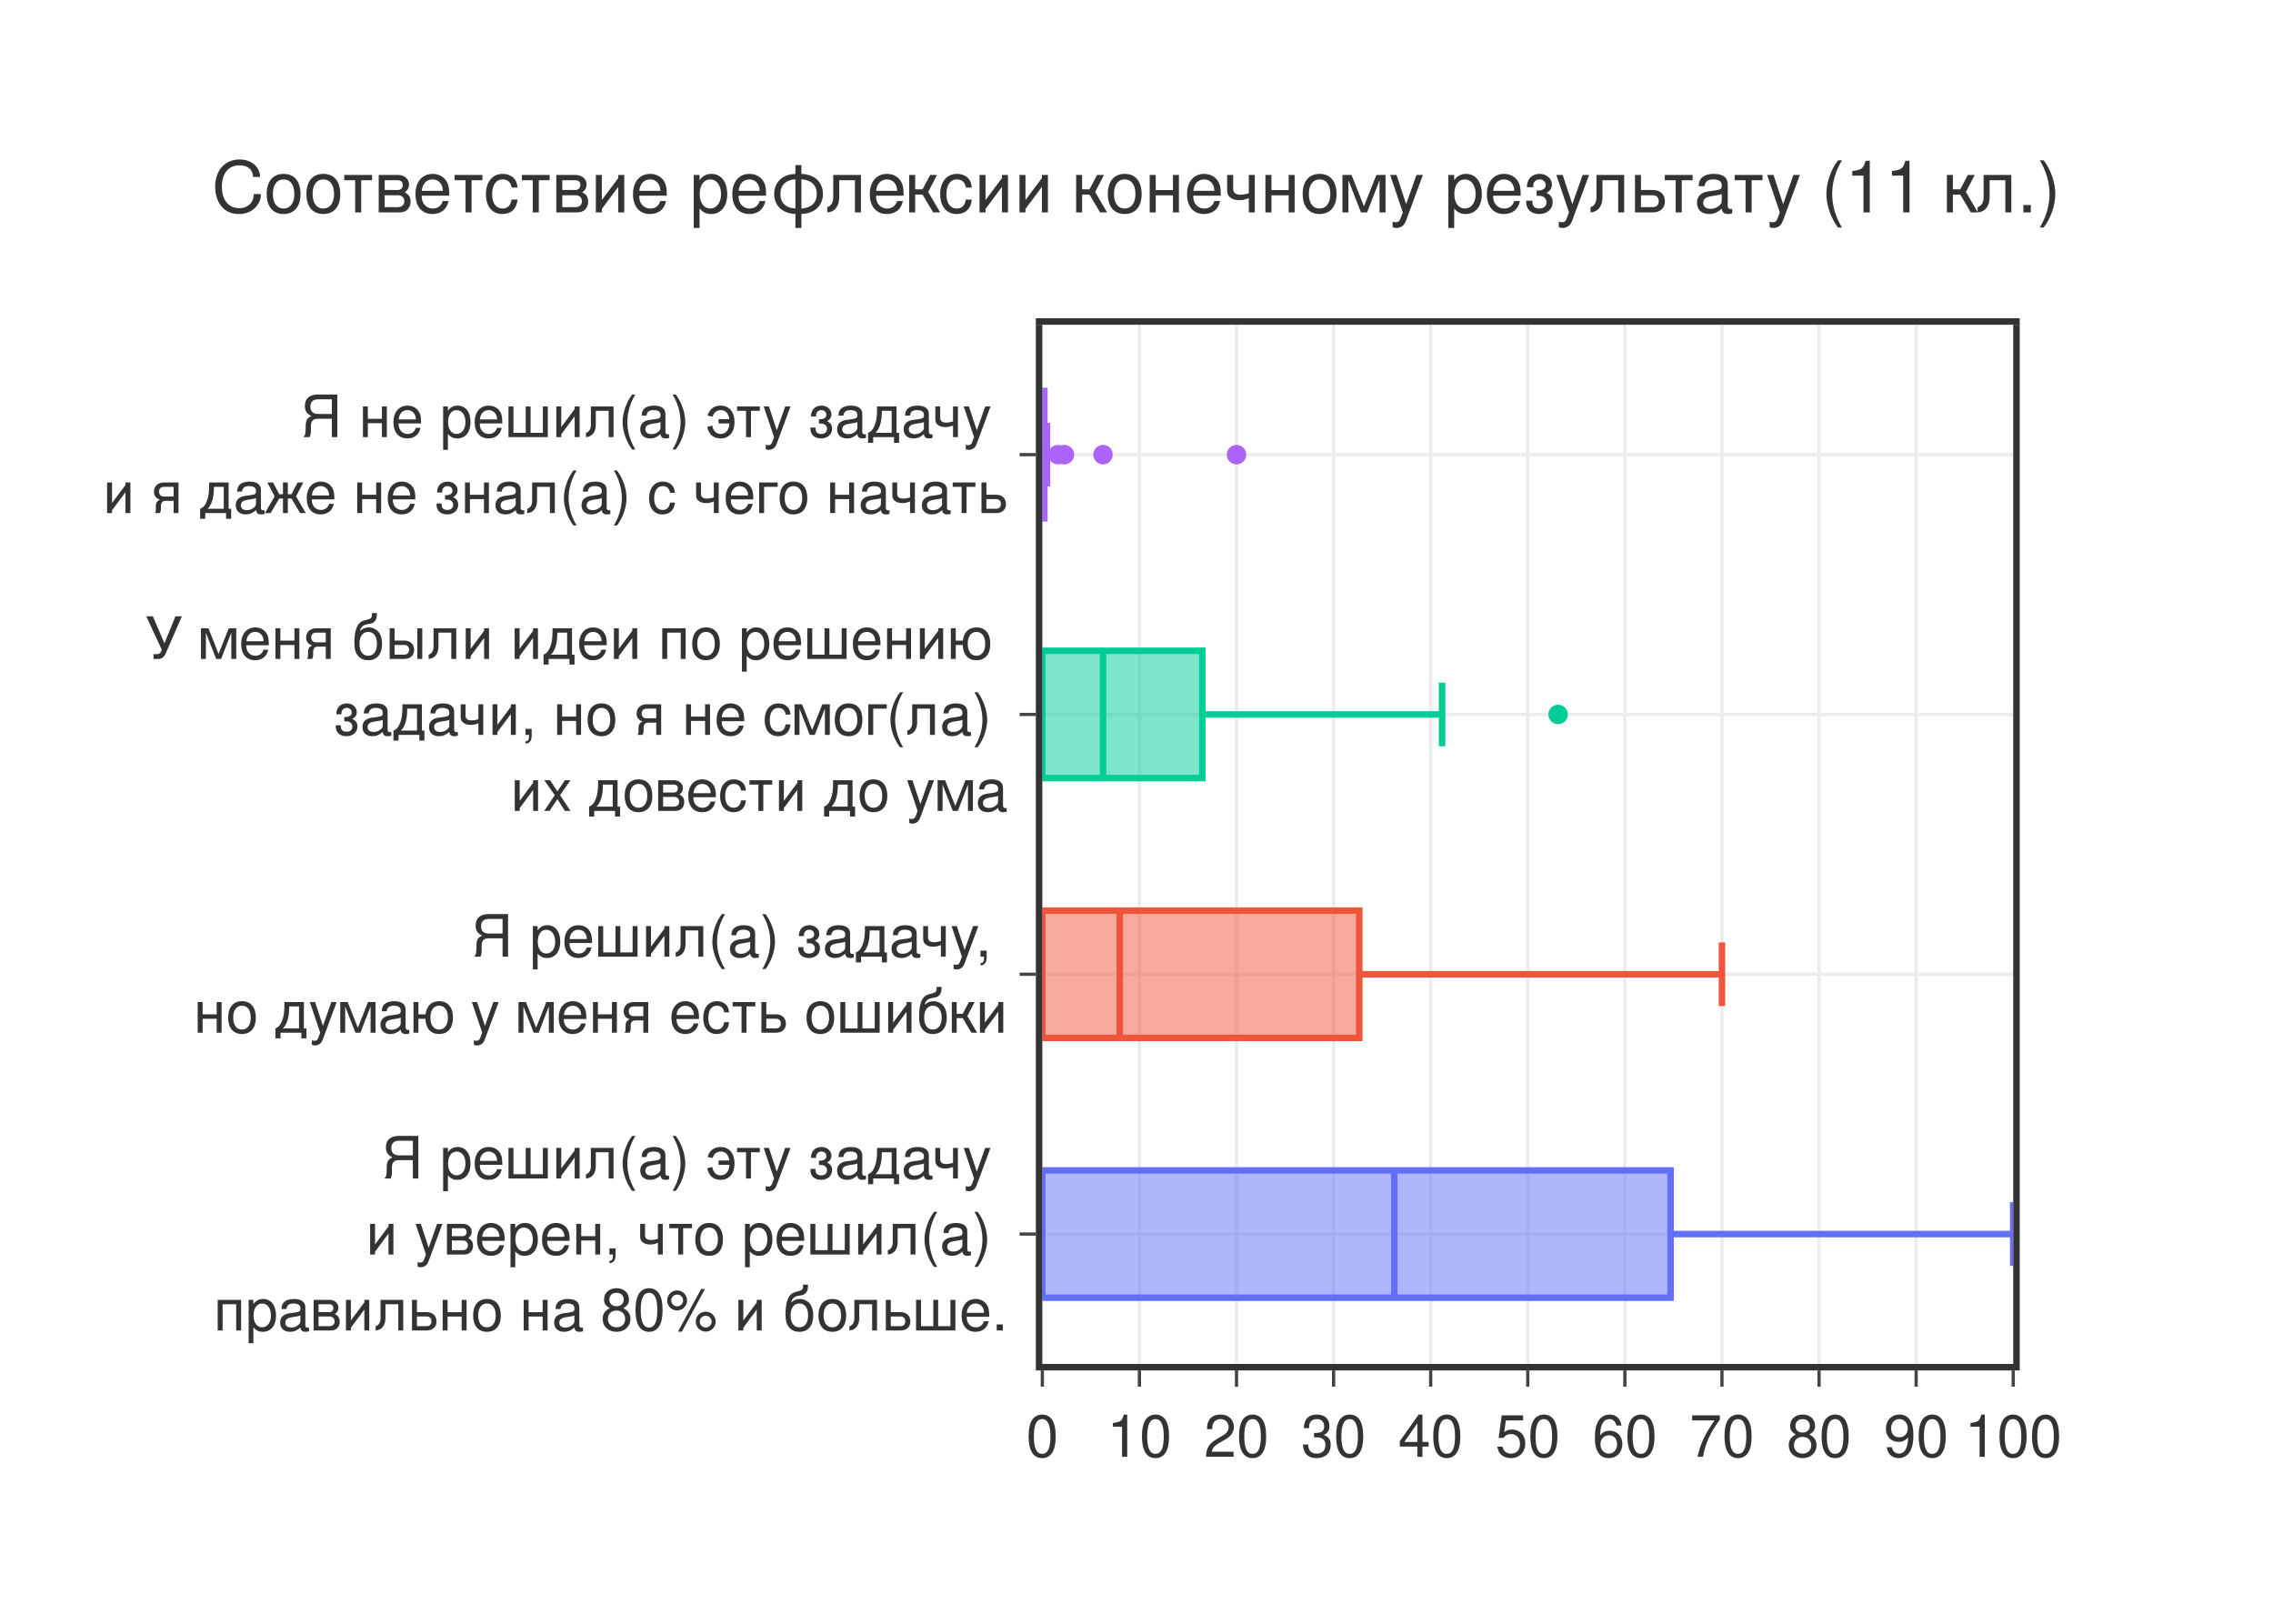
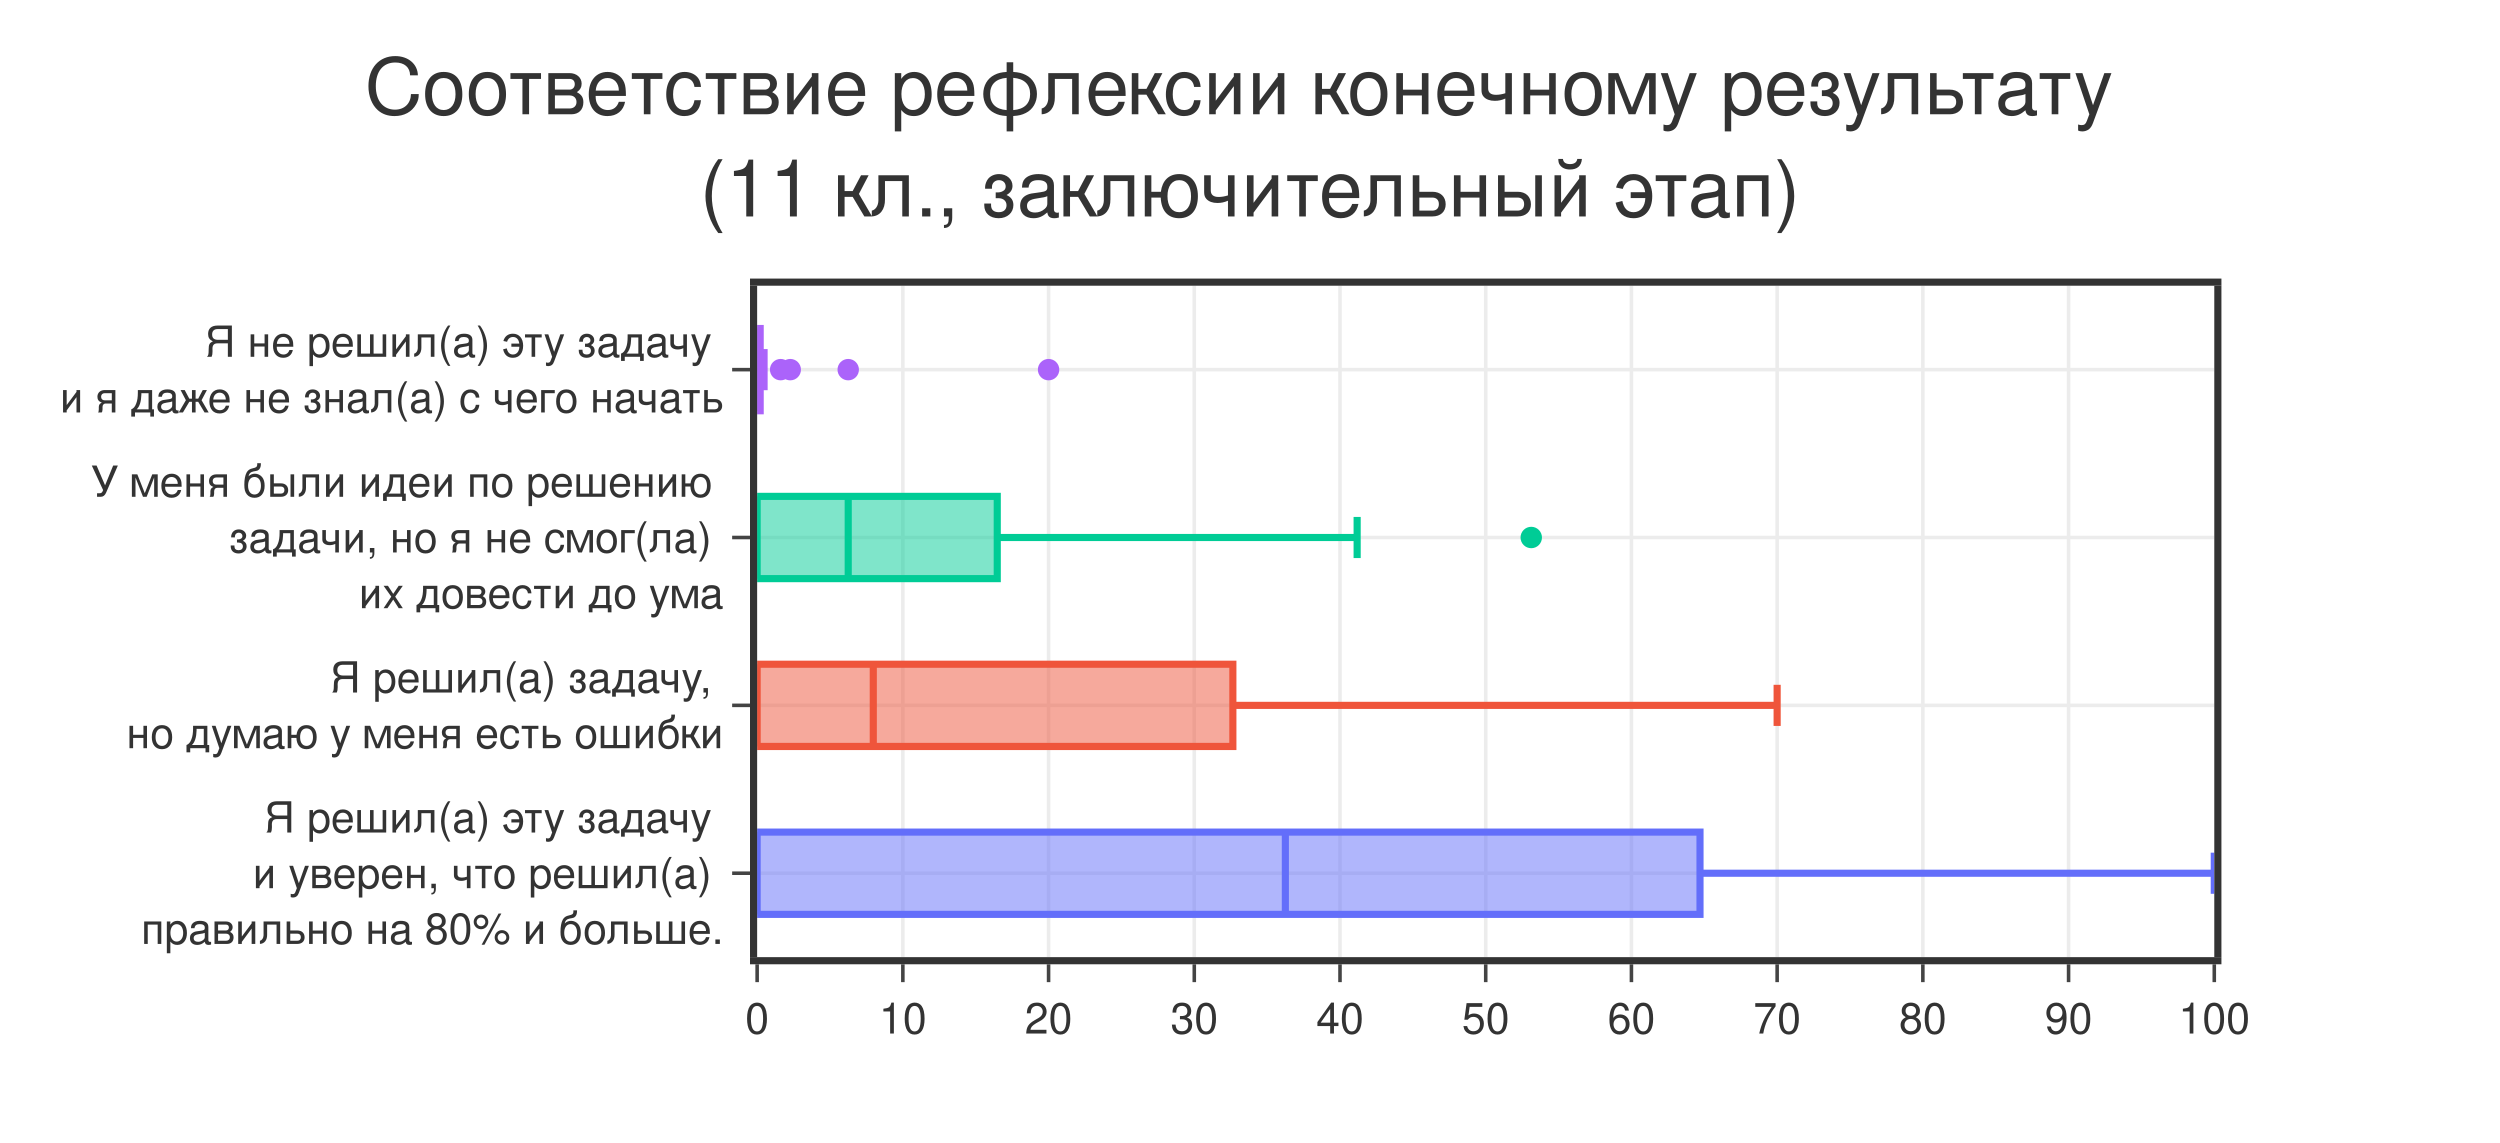
- <svg xmlns="http://www.w3.org/2000/svg" class="main-svg" width="700" height="500" style="" viewBox="0 0 700 500">
-   <rect x="0" y="0" width="700" height="500" style="fill: rgb(255, 255, 255); fill-opacity: 1;" />
-   <defs id="defs-2bce52">
+ <svg xmlns="http://www.w3.org/2000/svg" class="main-svg" width="700" height="320" style="" viewBox="0 0 700 320">
+   <rect x="0" y="0" width="700" height="320" style="fill: rgb(255, 255, 255); fill-opacity: 1;" />
+   <defs id="defs-a0afac">
    <g class="clips">
-       <clipPath id="clip2bce52xyplot" class="plotclip">
-         <rect width="299" height="320" />
-       </clipPath>
-       <clipPath class="axesclip" id="clip2bce52x">
-         <rect x="321" y="0" width="299" height="500" />
-       </clipPath>
-       <clipPath class="axesclip" id="clip2bce52y">
-         <rect x="0" y="100" width="700" height="320" />
-       </clipPath>
-       <clipPath class="axesclip" id="clip2bce52xy">
-         <rect x="321" y="100" width="299" height="320" />
+       <clipPath id="clipa0afacxyplot" class="plotclip">
+         <rect width="408" height="188" />
+       </clipPath>
+       <clipPath class="axesclip" id="clipa0afacx">
+         <rect x="212" y="0" width="408" height="320" />
+       </clipPath>
+       <clipPath class="axesclip" id="clipa0afacy">
+         <rect x="0" y="80" width="700" height="188" />
+       </clipPath>
+       <clipPath class="axesclip" id="clipa0afacxy">
+         <rect x="212" y="80" width="408" height="188" />
      </clipPath>
    </g>
    <g class="gradients" />
    <g class="patterns" />
  </defs>
  <g class="bglayer" />
  <g class="layer-below">
    <g class="imagelayer" />
    <g class="shapelayer" />
  </g>
  <g class="cartesianlayer">
    <g class="subplot xy">
      <g class="layer-subplot">
        <g class="shapelayer" />
        <g class="imagelayer" />
      </g>
      <g class="minor-gridlayer">
        <g class="x" />
        <g class="y" />
      </g>
      <g class="gridlayer">
        <g class="x">
-           <path class="xgrid crisp" transform="translate(350.9,0)" d="M0,100v320" style="stroke: rgb(236, 236, 236); stroke-opacity: 1; stroke-width: 1px;" />
-           <path class="xgrid crisp" transform="translate(380.8,0)" d="M0,100v320" style="stroke: rgb(236, 236, 236); stroke-opacity: 1; stroke-width: 1px;" />
-           <path class="xgrid crisp" transform="translate(410.7,0)" d="M0,100v320" style="stroke: rgb(236, 236, 236); stroke-opacity: 1; stroke-width: 1px;" />
-           <path class="xgrid crisp" transform="translate(440.6,0)" d="M0,100v320" style="stroke: rgb(236, 236, 236); stroke-opacity: 1; stroke-width: 1px;" />
-           <path class="xgrid crisp" transform="translate(470.5,0)" d="M0,100v320" style="stroke: rgb(236, 236, 236); stroke-opacity: 1; stroke-width: 1px;" />
-           <path class="xgrid crisp" transform="translate(500.4,0)" d="M0,100v320" style="stroke: rgb(236, 236, 236); stroke-opacity: 1; stroke-width: 1px;" />
-           <path class="xgrid crisp" transform="translate(530.3,0)" d="M0,100v320" style="stroke: rgb(236, 236, 236); stroke-opacity: 1; stroke-width: 1px;" />
-           <path class="xgrid crisp" transform="translate(560.2,0)" d="M0,100v320" style="stroke: rgb(236, 236, 236); stroke-opacity: 1; stroke-width: 1px;" />
-           <path class="xgrid crisp" transform="translate(590.1,0)" d="M0,100v320" style="stroke: rgb(236, 236, 236); stroke-opacity: 1; stroke-width: 1px;" />
+           <path class="xgrid crisp" transform="translate(252.8,0)" d="M0,80v188" style="stroke: rgb(236, 236, 236); stroke-opacity: 1; stroke-width: 1px;" />
+           <path class="xgrid crisp" transform="translate(293.6,0)" d="M0,80v188" style="stroke: rgb(236, 236, 236); stroke-opacity: 1; stroke-width: 1px;" />
+           <path class="xgrid crisp" transform="translate(334.4,0)" d="M0,80v188" style="stroke: rgb(236, 236, 236); stroke-opacity: 1; stroke-width: 1px;" />
+           <path class="xgrid crisp" transform="translate(375.2,0)" d="M0,80v188" style="stroke: rgb(236, 236, 236); stroke-opacity: 1; stroke-width: 1px;" />
+           <path class="xgrid crisp" transform="translate(416,0)" d="M0,80v188" style="stroke: rgb(236, 236, 236); stroke-opacity: 1; stroke-width: 1px;" />
+           <path class="xgrid crisp" transform="translate(456.8,0)" d="M0,80v188" style="stroke: rgb(236, 236, 236); stroke-opacity: 1; stroke-width: 1px;" />
+           <path class="xgrid crisp" transform="translate(497.6,0)" d="M0,80v188" style="stroke: rgb(236, 236, 236); stroke-opacity: 1; stroke-width: 1px;" />
+           <path class="xgrid crisp" transform="translate(538.4,0)" d="M0,80v188" style="stroke: rgb(236, 236, 236); stroke-opacity: 1; stroke-width: 1px;" />
+           <path class="xgrid crisp" transform="translate(579.2,0)" d="M0,80v188" style="stroke: rgb(236, 236, 236); stroke-opacity: 1; stroke-width: 1px;" />
        </g>
        <g class="y">
-           <path class="ygrid crisp" transform="translate(0,380)" d="M321,0h299" style="stroke: rgb(236, 236, 236); stroke-opacity: 1; stroke-width: 1px;" />
-           <path class="ygrid crisp" transform="translate(0,300)" d="M321,0h299" style="stroke: rgb(236, 236, 236); stroke-opacity: 1; stroke-width: 1px;" />
-           <path class="ygrid crisp" transform="translate(0,220)" d="M321,0h299" style="stroke: rgb(236, 236, 236); stroke-opacity: 1; stroke-width: 1px;" />
-           <path class="ygrid crisp" transform="translate(0,140)" d="M321,0h299" style="stroke: rgb(236, 236, 236); stroke-opacity: 1; stroke-width: 1px;" />
+           <path class="ygrid crisp" transform="translate(0,244.5)" d="M212,0h408" style="stroke: rgb(236, 236, 236); stroke-opacity: 1; stroke-width: 1px;" />
+           <path class="ygrid crisp" transform="translate(0,197.5)" d="M212,0h408" style="stroke: rgb(236, 236, 236); stroke-opacity: 1; stroke-width: 1px;" />
+           <path class="ygrid crisp" transform="translate(0,150.5)" d="M212,0h408" style="stroke: rgb(236, 236, 236); stroke-opacity: 1; stroke-width: 1px;" />
+           <path class="ygrid crisp" transform="translate(0,103.5)" d="M212,0h408" style="stroke: rgb(236, 236, 236); stroke-opacity: 1; stroke-width: 1px;" />
        </g>
      </g>
      <g class="zerolinelayer" />
      <path class="xlines-below" />
      <path class="ylines-below" />
      <g class="overlines-below" />
      <g class="xaxislayer-below" />
      <g class="yaxislayer-below" />
      <g class="overaxes-below" />
-       <g class="plot" transform="translate(321,100)" clip-path="url(#clip2bce52xyplot)">
+       <g class="plot" transform="translate(212,80)" clip-path="url(#clipa0afacxyplot)">
        <g class="boxlayer mlayer">
          <g class="trace boxes" style="opacity: 1;">
-             <path class="box" d="M108.39,299.6V260.4M0,299.6V260.4H193.47V299.6ZM0,280H0M193.47,280H299M0,289.8V270.2M299,289.8V270.2" style="vector-effect: non-scaling-stroke; stroke-width: 2px; stroke: rgb(99, 110, 250); stroke-opacity: 1; fill: rgb(99, 110, 250); fill-opacity: 0.5;" />
+             <path class="box" d="M147.9,176.02V152.99M0,176.02V152.99H264V176.02ZM0,164.5H0M264,164.5H408M0,170.26V158.74M408,170.26V158.74" style="vector-effect: non-scaling-stroke; stroke-width: 2px; stroke: rgb(99, 110, 250); stroke-opacity: 1; fill: rgb(99, 110, 250); fill-opacity: 0.5;" />
            <g class="points" />
          </g>
          <g class="trace boxes" style="opacity: 1;">
-             <path class="box" d="M23.83,219.6V180.4M0,219.6V180.4H97.61V219.6ZM0,200H0M97.61,200H209.3M0,209.8V190.2M209.3,209.8V190.2" style="vector-effect: non-scaling-stroke; stroke-width: 2px; stroke: rgb(239, 85, 59); stroke-opacity: 1; fill: rgb(239, 85, 59); fill-opacity: 0.5;" />
+             <path class="box" d="M32.52,129.01V105.99M0,129.01V105.99H133.2V129.01ZM0,117.5H0M133.2,117.5H285.6M0,123.26V111.74M285.6,123.26V111.74" style="vector-effect: non-scaling-stroke; stroke-width: 2px; stroke: rgb(239, 85, 59); stroke-opacity: 1; fill: rgb(239, 85, 59); fill-opacity: 0.5;" />
            <g class="points" />
          </g>
          <g class="trace boxes" style="opacity: 1;">
-             <path class="box" d="M18.69,139.6V100.4M0,139.6V100.4H49.27V139.6ZM0,120H0M49.27,120H123.12M0,129.8V110.2M123.12,129.8V110.2" style="vector-effect: non-scaling-stroke; stroke-width: 2px; stroke: rgb(0, 204, 150); stroke-opacity: 1; fill: rgb(0, 204, 150); fill-opacity: 0.5;" />
+             <path class="box" d="M25.5,82.02V58.99M0,82.02V58.99H67.23V82.02ZM0,70.5H0M67.23,70.5H168M0,76.26V64.74M168,76.26V64.74" style="vector-effect: non-scaling-stroke; stroke-width: 2px; stroke: rgb(0, 204, 150); stroke-opacity: 1; fill: rgb(0, 204, 150); fill-opacity: 0.5;" />
            <g class="points">
-               <path class="point" transform="translate(158.84,120)" d="M3,0A3,3 0 1,1 0,-3A3,3 0 0,1 3,0Z" style="opacity: 1; stroke-width: 0px; fill: rgb(0, 204, 150); fill-opacity: 1;" />
+               <path class="point" transform="translate(216.75,70.5)" d="M3,0A3,3 0 1,1 0,-3A3,3 0 0,1 3,0Z" style="opacity: 1; stroke-width: 0px; fill: rgb(0, 204, 150); fill-opacity: 1;" />
            </g>
          </g>
          <g class="trace boxes" style="opacity: 1;">
-             <path class="box" d="M0,59.6V20.4M0,59.6V20.4H0.62V59.6ZM0,40H0M0.62,40H1.42M0,49.8V30.2M1.42,49.8V30.2" style="vector-effect: non-scaling-stroke; stroke-width: 2px; stroke: rgb(171, 99, 250); stroke-opacity: 1; fill: rgb(171, 99, 250); fill-opacity: 0.5;" />
+             <path class="box" d="M0,35.02V11.98M0,35.02V11.98H0.85V35.02ZM0,23.5H0M0.85,23.5H1.94M0,29.26V17.74M1.94,29.26V17.74" style="vector-effect: non-scaling-stroke; stroke-width: 2px; stroke: rgb(171, 99, 250); stroke-opacity: 1; fill: rgb(171, 99, 250); fill-opacity: 0.5;" />
            <g class="points">
-               <path class="point" transform="translate(4.82,40)" d="M3,0A3,3 0 1,1 0,-3A3,3 0 0,1 3,0Z" style="opacity: 1; stroke-width: 0px; fill: rgb(171, 99, 250); fill-opacity: 1;" />
-               <path class="point" transform="translate(6.8,40)" d="M3,0A3,3 0 1,1 0,-3A3,3 0 0,1 3,0Z" style="opacity: 1; stroke-width: 0px; fill: rgb(171, 99, 250); fill-opacity: 1;" />
-               <path class="point" transform="translate(18.69,40)" d="M3,0A3,3 0 1,1 0,-3A3,3 0 0,1 3,0Z" style="opacity: 1; stroke-width: 0px; fill: rgb(171, 99, 250); fill-opacity: 1;" />
-               <path class="point" transform="translate(59.8,40)" d="M3,0A3,3 0 1,1 0,-3A3,3 0 0,1 3,0Z" style="opacity: 1; stroke-width: 0px; fill: rgb(171, 99, 250); fill-opacity: 1;" />
+               <path class="point" transform="translate(6.58,23.5)" d="M3,0A3,3 0 1,1 0,-3A3,3 0 0,1 3,0Z" style="opacity: 1; stroke-width: 0px; fill: rgb(171, 99, 250); fill-opacity: 1;" />
+               <path class="point" transform="translate(9.27,23.5)" d="M3,0A3,3 0 1,1 0,-3A3,3 0 0,1 3,0Z" style="opacity: 1; stroke-width: 0px; fill: rgb(171, 99, 250); fill-opacity: 1;" />
+               <path class="point" transform="translate(25.5,23.5)" d="M3,0A3,3 0 1,1 0,-3A3,3 0 0,1 3,0Z" style="opacity: 1; stroke-width: 0px; fill: rgb(171, 99, 250); fill-opacity: 1;" />
+               <path class="point" transform="translate(81.6,23.5)" d="M3,0A3,3 0 1,1 0,-3A3,3 0 0,1 3,0Z" style="opacity: 1; stroke-width: 0px; fill: rgb(171, 99, 250); fill-opacity: 1;" />
            </g>
          </g>
        </g>
      </g>
      <g class="overplot" />
-       <path class="xlines-above crisp" d="M319,421H622M319,99H622" style="fill: none; stroke-width: 2px; stroke: rgb(51, 51, 51); stroke-opacity: 1;" />
-       <path class="ylines-above crisp" d="M320,100V420M621,100V420" style="fill: none; stroke-width: 2px; stroke: rgb(51, 51, 51); stroke-opacity: 1;" />
+       <path class="xlines-above crisp" d="M210,269H622M210,79H622" style="fill: none; stroke-width: 2px; stroke: rgb(51, 51, 51); stroke-opacity: 1;" />
+       <path class="ylines-above crisp" d="M211,80V268M621,80V268" style="fill: none; stroke-width: 2px; stroke: rgb(51, 51, 51); stroke-opacity: 1;" />
      <g class="overlines-above" />
      <g class="xaxislayer-above">
-         <path class="xtick ticks crisp" d="M0,422v5" transform="translate(321,0)" style="stroke: rgb(68, 68, 68); stroke-opacity: 1; stroke-width: 1px;" />
-         <path class="xtick ticks crisp" d="M0,422v5" transform="translate(350.9,0)" style="stroke: rgb(68, 68, 68); stroke-opacity: 1; stroke-width: 1px;" />
-         <path class="xtick ticks crisp" d="M0,422v5" transform="translate(380.8,0)" style="stroke: rgb(68, 68, 68); stroke-opacity: 1; stroke-width: 1px;" />
-         <path class="xtick ticks crisp" d="M0,422v5" transform="translate(410.7,0)" style="stroke: rgb(68, 68, 68); stroke-opacity: 1; stroke-width: 1px;" />
-         <path class="xtick ticks crisp" d="M0,422v5" transform="translate(440.6,0)" style="stroke: rgb(68, 68, 68); stroke-opacity: 1; stroke-width: 1px;" />
-         <path class="xtick ticks crisp" d="M0,422v5" transform="translate(470.5,0)" style="stroke: rgb(68, 68, 68); stroke-opacity: 1; stroke-width: 1px;" />
-         <path class="xtick ticks crisp" d="M0,422v5" transform="translate(500.4,0)" style="stroke: rgb(68, 68, 68); stroke-opacity: 1; stroke-width: 1px;" />
-         <path class="xtick ticks crisp" d="M0,422v5" transform="translate(530.3,0)" style="stroke: rgb(68, 68, 68); stroke-opacity: 1; stroke-width: 1px;" />
-         <path class="xtick ticks crisp" d="M0,422v5" transform="translate(560.2,0)" style="stroke: rgb(68, 68, 68); stroke-opacity: 1; stroke-width: 1px;" />
-         <path class="xtick ticks crisp" d="M0,422v5" transform="translate(590.1,0)" style="stroke: rgb(68, 68, 68); stroke-opacity: 1; stroke-width: 1px;" />
-         <path class="xtick ticks crisp" d="M0,422v5" transform="translate(620,0)" style="stroke: rgb(68, 68, 68); stroke-opacity: 1; stroke-width: 1px;" />
-         <g class="xtick">
-           <text text-anchor="middle" x="0" y="448.6" transform="translate(321,0)" style="font-family: Helvetica; font-size: 18px; fill: rgb(51, 51, 51); fill-opacity: 1; white-space: pre; opacity: 1;">0</text>
-         </g>
-         <g class="xtick">
-           <text text-anchor="middle" x="0" y="448.6" style="font-family: Helvetica; font-size: 18px; fill: rgb(51, 51, 51); fill-opacity: 1; white-space: pre; opacity: 1;" transform="translate(350.9,0)">10</text>
-         </g>
-         <g class="xtick">
-           <text text-anchor="middle" x="0" y="448.6" style="font-family: Helvetica; font-size: 18px; fill: rgb(51, 51, 51); fill-opacity: 1; white-space: pre; opacity: 1;" transform="translate(380.8,0)">20</text>
-         </g>
-         <g class="xtick">
-           <text text-anchor="middle" x="0" y="448.6" style="font-family: Helvetica; font-size: 18px; fill: rgb(51, 51, 51); fill-opacity: 1; white-space: pre; opacity: 1;" transform="translate(410.7,0)">30</text>
-         </g>
-         <g class="xtick">
-           <text text-anchor="middle" x="0" y="448.6" style="font-family: Helvetica; font-size: 18px; fill: rgb(51, 51, 51); fill-opacity: 1; white-space: pre; opacity: 1;" transform="translate(440.6,0)">40</text>
-         </g>
-         <g class="xtick">
-           <text text-anchor="middle" x="0" y="448.6" style="font-family: Helvetica; font-size: 18px; fill: rgb(51, 51, 51); fill-opacity: 1; white-space: pre; opacity: 1;" transform="translate(470.5,0)">50</text>
-         </g>
-         <g class="xtick">
-           <text text-anchor="middle" x="0" y="448.6" style="font-family: Helvetica; font-size: 18px; fill: rgb(51, 51, 51); fill-opacity: 1; white-space: pre; opacity: 1;" transform="translate(500.4,0)">60</text>
-         </g>
-         <g class="xtick">
-           <text text-anchor="middle" x="0" y="448.6" style="font-family: Helvetica; font-size: 18px; fill: rgb(51, 51, 51); fill-opacity: 1; white-space: pre; opacity: 1;" transform="translate(530.3,0)">70</text>
-         </g>
-         <g class="xtick">
-           <text text-anchor="middle" x="0" y="448.6" style="font-family: Helvetica; font-size: 18px; fill: rgb(51, 51, 51); fill-opacity: 1; white-space: pre; opacity: 1;" transform="translate(560.2,0)">80</text>
-         </g>
-         <g class="xtick">
-           <text text-anchor="middle" x="0" y="448.6" style="font-family: Helvetica; font-size: 18px; fill: rgb(51, 51, 51); fill-opacity: 1; white-space: pre; opacity: 1;" transform="translate(590.1,0)">90</text>
-         </g>
-         <g class="xtick">
-           <text text-anchor="middle" x="0" y="448.6" style="font-family: Helvetica; font-size: 18px; fill: rgb(51, 51, 51); fill-opacity: 1; white-space: pre; opacity: 1;" transform="translate(620,0)">100</text>
+         <path class="xtick ticks crisp" d="M0,270v5" transform="translate(212,0)" style="stroke: rgb(68, 68, 68); stroke-opacity: 1; stroke-width: 1px;" />
+         <path class="xtick ticks crisp" d="M0,270v5" transform="translate(252.8,0)" style="stroke: rgb(68, 68, 68); stroke-opacity: 1; stroke-width: 1px;" />
+         <path class="xtick ticks crisp" d="M0,270v5" transform="translate(293.6,0)" style="stroke: rgb(68, 68, 68); stroke-opacity: 1; stroke-width: 1px;" />
+         <path class="xtick ticks crisp" d="M0,270v5" transform="translate(334.4,0)" style="stroke: rgb(68, 68, 68); stroke-opacity: 1; stroke-width: 1px;" />
+         <path class="xtick ticks crisp" d="M0,270v5" transform="translate(375.2,0)" style="stroke: rgb(68, 68, 68); stroke-opacity: 1; stroke-width: 1px;" />
+         <path class="xtick ticks crisp" d="M0,270v5" transform="translate(416,0)" style="stroke: rgb(68, 68, 68); stroke-opacity: 1; stroke-width: 1px;" />
+         <path class="xtick ticks crisp" d="M0,270v5" transform="translate(456.8,0)" style="stroke: rgb(68, 68, 68); stroke-opacity: 1; stroke-width: 1px;" />
+         <path class="xtick ticks crisp" d="M0,270v5" transform="translate(497.6,0)" style="stroke: rgb(68, 68, 68); stroke-opacity: 1; stroke-width: 1px;" />
+         <path class="xtick ticks crisp" d="M0,270v5" transform="translate(538.4,0)" style="stroke: rgb(68, 68, 68); stroke-opacity: 1; stroke-width: 1px;" />
+         <path class="xtick ticks crisp" d="M0,270v5" transform="translate(579.2,0)" style="stroke: rgb(68, 68, 68); stroke-opacity: 1; stroke-width: 1px;" />
+         <path class="xtick ticks crisp" d="M0,270v5" transform="translate(620,0)" style="stroke: rgb(68, 68, 68); stroke-opacity: 1; stroke-width: 1px;" />
+         <g class="xtick">
+           <text text-anchor="middle" x="0" y="289.4" transform="translate(212,0)" style="font-family: Helvetica; font-size: 12px; fill: rgb(51, 51, 51); fill-opacity: 1; white-space: pre; opacity: 1;">0</text>
+         </g>
+         <g class="xtick">
+           <text text-anchor="middle" x="0" y="289.4" style="font-family: Helvetica; font-size: 12px; fill: rgb(51, 51, 51); fill-opacity: 1; white-space: pre; opacity: 1;" transform="translate(252.8,0)">10</text>
+         </g>
+         <g class="xtick">
+           <text text-anchor="middle" x="0" y="289.4" style="font-family: Helvetica; font-size: 12px; fill: rgb(51, 51, 51); fill-opacity: 1; white-space: pre; opacity: 1;" transform="translate(293.6,0)">20</text>
+         </g>
+         <g class="xtick">
+           <text text-anchor="middle" x="0" y="289.4" style="font-family: Helvetica; font-size: 12px; fill: rgb(51, 51, 51); fill-opacity: 1; white-space: pre; opacity: 1;" transform="translate(334.4,0)">30</text>
+         </g>
+         <g class="xtick">
+           <text text-anchor="middle" x="0" y="289.4" style="font-family: Helvetica; font-size: 12px; fill: rgb(51, 51, 51); fill-opacity: 1; white-space: pre; opacity: 1;" transform="translate(375.2,0)">40</text>
+         </g>
+         <g class="xtick">
+           <text text-anchor="middle" x="0" y="289.4" style="font-family: Helvetica; font-size: 12px; fill: rgb(51, 51, 51); fill-opacity: 1; white-space: pre; opacity: 1;" transform="translate(416,0)">50</text>
+         </g>
+         <g class="xtick">
+           <text text-anchor="middle" x="0" y="289.4" style="font-family: Helvetica; font-size: 12px; fill: rgb(51, 51, 51); fill-opacity: 1; white-space: pre; opacity: 1;" transform="translate(456.8,0)">60</text>
+         </g>
+         <g class="xtick">
+           <text text-anchor="middle" x="0" y="289.4" style="font-family: Helvetica; font-size: 12px; fill: rgb(51, 51, 51); fill-opacity: 1; white-space: pre; opacity: 1;" transform="translate(497.6,0)">70</text>
+         </g>
+         <g class="xtick">
+           <text text-anchor="middle" x="0" y="289.4" style="font-family: Helvetica; font-size: 12px; fill: rgb(51, 51, 51); fill-opacity: 1; white-space: pre; opacity: 1;" transform="translate(538.4,0)">80</text>
+         </g>
+         <g class="xtick">
+           <text text-anchor="middle" x="0" y="289.4" style="font-family: Helvetica; font-size: 12px; fill: rgb(51, 51, 51); fill-opacity: 1; white-space: pre; opacity: 1;" transform="translate(579.2,0)">90</text>
+         </g>
+         <g class="xtick">
+           <text text-anchor="middle" x="0" y="289.4" style="font-family: Helvetica; font-size: 12px; fill: rgb(51, 51, 51); fill-opacity: 1; white-space: pre; opacity: 1;" transform="translate(620,0)">100</text>
        </g>
      </g>
      <g class="yaxislayer-above">
-         <path class="ytick ticks crisp" d="M319,0h-5" transform="translate(0,380)" style="stroke: rgb(68, 68, 68); stroke-opacity: 1; stroke-width: 1px;" />
-         <path class="ytick ticks crisp" d="M319,0h-5" transform="translate(0,300)" style="stroke: rgb(68, 68, 68); stroke-opacity: 1; stroke-width: 1px;" />
-         <path class="ytick ticks crisp" d="M319,0h-5" transform="translate(0,220)" style="stroke: rgb(68, 68, 68); stroke-opacity: 1; stroke-width: 1px;" />
-         <path class="ytick ticks crisp" d="M319,0h-5" transform="translate(0,140)" style="stroke: rgb(68, 68, 68); stroke-opacity: 1; stroke-width: 1px;" />
-         <g class="ytick">
-           <text text-anchor="end" x="310.4" y="6.3" transform="translate(0,380)translate(0,-23.4)" style="font-family: Helvetica; font-size: 18px; fill: rgb(51, 51, 51); fill-opacity: 1; white-space: pre; opacity: 1;">
-             <tspan class="line" dy="0em" x="310.4" y="6.3">Я решил(а) эту задачу</tspan>
-             <tspan class="line" dy="1.3em" x="310.4" y="6.3">и уверен, что решил(а)</tspan>
-             <tspan class="line" dy="2.6em" x="310.4" y="6.3">правильно на 80% и больше.</tspan>
-           </text>
-         </g>
-         <g class="ytick">
-           <text text-anchor="end" x="310.4" y="6.3" transform="translate(0,300)translate(0,-11.7)" style="font-family: Helvetica; font-size: 18px; fill: rgb(51, 51, 51); fill-opacity: 1; white-space: pre; opacity: 1;">
-             <tspan class="line" dy="0em" x="310.4" y="6.3">Я решил(а) задачу,</tspan>
-             <tspan class="line" dy="1.3em" x="310.4" y="6.3">но думаю у меня есть ошибки</tspan>
-           </text>
-         </g>
-         <g class="ytick">
-           <text text-anchor="end" x="310.4" y="6.3" transform="translate(0,220)translate(0,-23.4)" style="font-family: Helvetica; font-size: 18px; fill: rgb(51, 51, 51); fill-opacity: 1; white-space: pre; opacity: 1;">
-             <tspan class="line" dy="0em" x="310.4" y="6.3">У меня были идеи по решению</tspan>
-             <tspan class="line" dy="1.3em" x="310.4" y="6.3">задачи, но я не смог(ла)</tspan>
-             <tspan class="line" dy="2.6em" x="310.4" y="6.3">их довести до ума</tspan>
-           </text>
-         </g>
-         <g class="ytick">
-           <text text-anchor="end" x="310.4" y="6.3" transform="translate(0,140)translate(0,-11.7)" style="font-family: Helvetica; font-size: 18px; fill: rgb(51, 51, 51); fill-opacity: 1; white-space: pre; opacity: 1;">
-             <tspan class="line" dy="0em" x="310.4" y="6.3">Я не решил(а) эту задачу</tspan>
-             <tspan class="line" dy="1.3em" x="310.4" y="6.3">и я даже не знал(а) с чего начать</tspan>
+         <path class="ytick ticks crisp" d="M210,0h-5" transform="translate(0,244.5)" style="stroke: rgb(68, 68, 68); stroke-opacity: 1; stroke-width: 1px;" />
+         <path class="ytick ticks crisp" d="M210,0h-5" transform="translate(0,197.5)" style="stroke: rgb(68, 68, 68); stroke-opacity: 1; stroke-width: 1px;" />
+         <path class="ytick ticks crisp" d="M210,0h-5" transform="translate(0,150.5)" style="stroke: rgb(68, 68, 68); stroke-opacity: 1; stroke-width: 1px;" />
+         <path class="ytick ticks crisp" d="M210,0h-5" transform="translate(0,103.5)" style="stroke: rgb(68, 68, 68); stroke-opacity: 1; stroke-width: 1px;" />
+         <g class="ytick">
+           <text text-anchor="end" x="202.6" y="4.2" transform="translate(0,244.5)translate(0,-15.6)" style="font-family: Helvetica; font-size: 12px; fill: rgb(51, 51, 51); fill-opacity: 1; white-space: pre; opacity: 1;">
+             <tspan class="line" dy="0em" x="202.6" y="4.2">Я решил(а) эту задачу</tspan>
+             <tspan class="line" dy="1.3em" x="202.6" y="4.2">и уверен, что решил(а)</tspan>
+             <tspan class="line" dy="2.6em" x="202.6" y="4.2">правильно на 80% и больше.</tspan>
+           </text>
+         </g>
+         <g class="ytick">
+           <text text-anchor="end" x="202.6" y="4.2" transform="translate(0,197.5)translate(0,-7.8)" style="font-family: Helvetica; font-size: 12px; fill: rgb(51, 51, 51); fill-opacity: 1; white-space: pre; opacity: 1;">
+             <tspan class="line" dy="0em" x="202.6" y="4.2">Я решил(а) задачу,</tspan>
+             <tspan class="line" dy="1.3em" x="202.6" y="4.2">но думаю у меня есть ошибки</tspan>
+           </text>
+         </g>
+         <g class="ytick">
+           <text text-anchor="end" x="202.6" y="4.2" transform="translate(0,150.5)translate(0,-15.6)" style="font-family: Helvetica; font-size: 12px; fill: rgb(51, 51, 51); fill-opacity: 1; white-space: pre; opacity: 1;">
+             <tspan class="line" dy="0em" x="202.6" y="4.2">У меня были идеи по решению</tspan>
+             <tspan class="line" dy="1.3em" x="202.6" y="4.2">задачи, но я не смог(ла)</tspan>
+             <tspan class="line" dy="2.6em" x="202.6" y="4.2">их довести до ума</tspan>
+           </text>
+         </g>
+         <g class="ytick">
+           <text text-anchor="end" x="202.6" y="4.2" transform="translate(0,103.5)translate(0,-7.8)" style="font-family: Helvetica; font-size: 12px; fill: rgb(51, 51, 51); fill-opacity: 1; white-space: pre; opacity: 1;">
+             <tspan class="line" dy="0em" x="202.6" y="4.2">Я не решил(а) эту задачу</tspan>
+             <tspan class="line" dy="1.3em" x="202.6" y="4.2">и я даже не знал(а) с чего начать</tspan>
          </text>
        </g>
      </g>
      <g class="overaxes-above" />
    </g>
  </g>
  <g class="polarlayer" />
  <g class="smithlayer" />
  <g class="ternarylayer" />
  <g class="geolayer" />
  <g class="funnelarealayer" />
  <g class="pielayer" />
  <g class="iciclelayer" />
  <g class="treemaplayer" />
  <g class="sunburstlayer" />
  <g class="glimages" />
-   <defs id="topdefs-2bce52">
+   <defs id="topdefs-a0afac">
    <g class="clips" />
  </defs>
  <g class="layer-above">
    <g class="imagelayer" />
    <g class="shapelayer" />
  </g>
  <g class="infolayer">
    <g class="g-gtitle">
-       <text class="gtitle" x="350" y="50" text-anchor="middle" dy="0.7em" style="font-family: Helvetica; font-size: 22px; fill: rgb(51, 51, 51); opacity: 1; font-weight: normal; white-space: pre;">Соответствие рефлексии конечному результату (11 кл.)</text>
+       <text class="gtitle" x="350" y="32" text-anchor="middle" dy="0.7em" style="font-family: Helvetica; font-size: 22px; fill: rgb(51, 51, 51); opacity: 1; font-weight: normal; white-space: pre;">
+         <tspan class="line" dy="0em" x="350" y="32">Соответствие рефлексии конечному результату</tspan>
+         <tspan class="line" dy="1.3em" x="350" y="32">(11 кл., заключительный этап)</tspan>
+       </text>
    </g>
    <g class="g-xtitle" />
    <g class="g-ytitle" />
  </g>
</svg>
